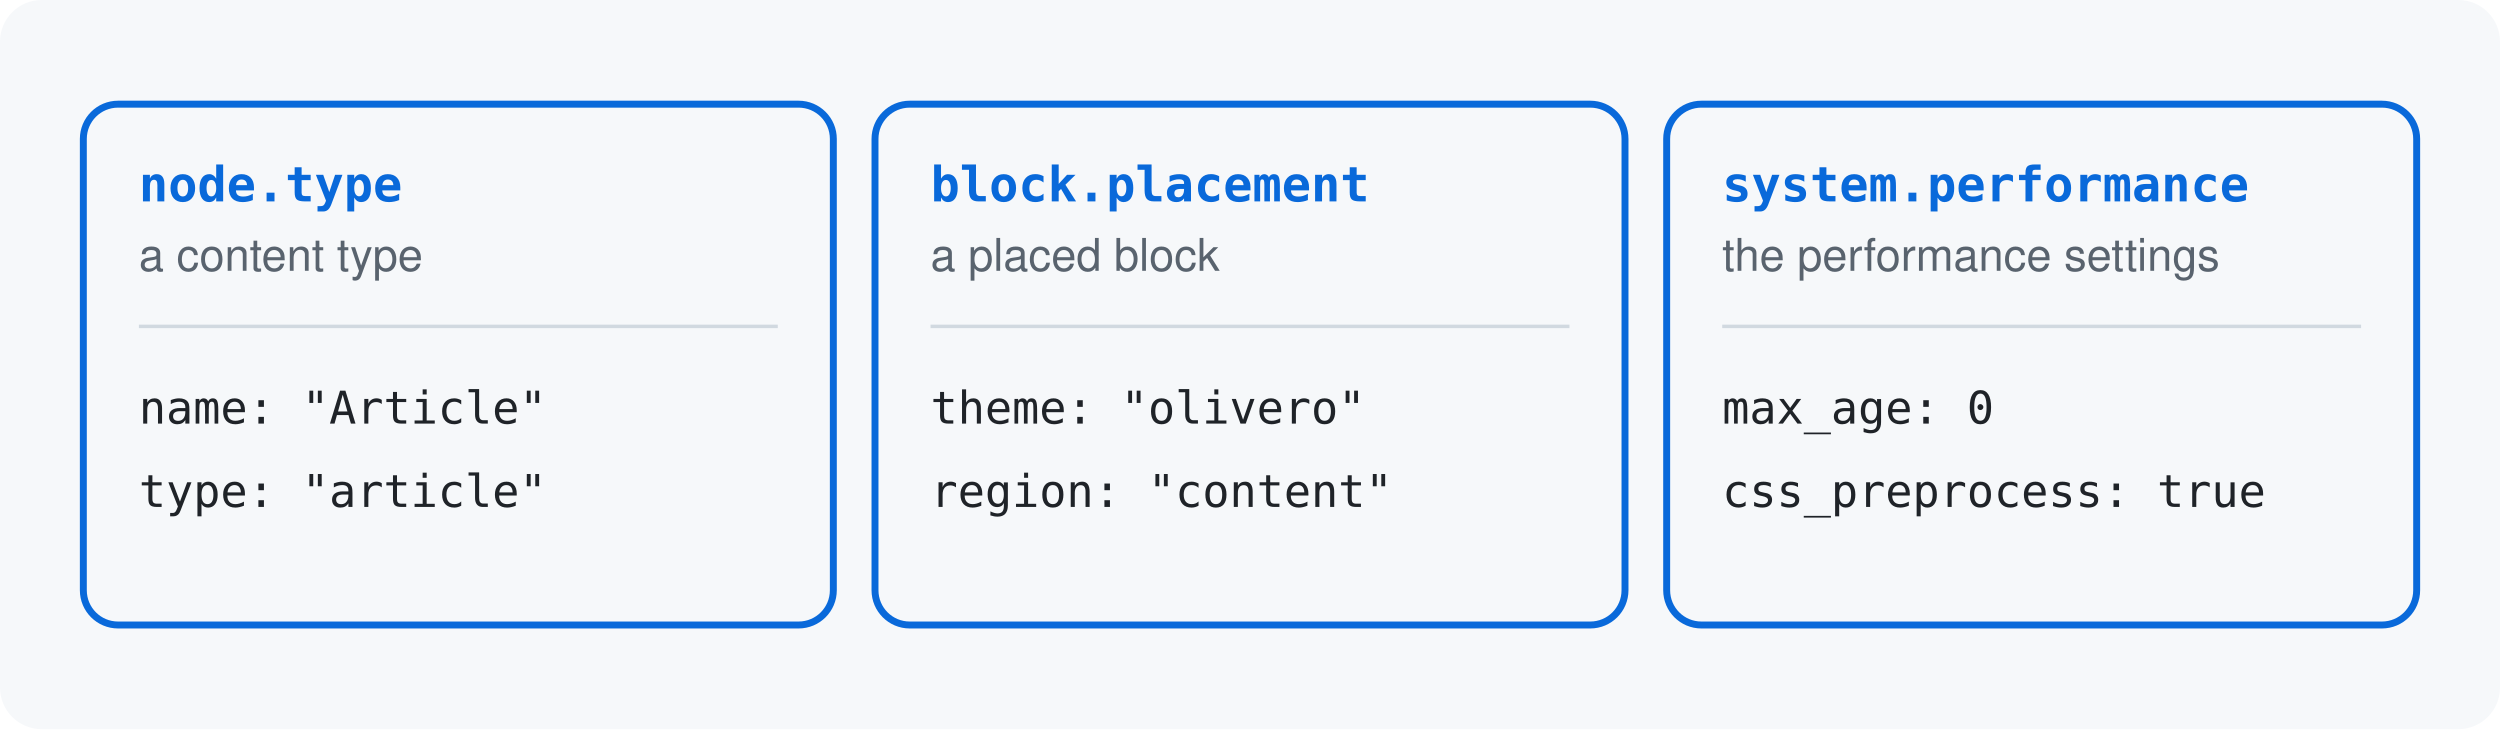
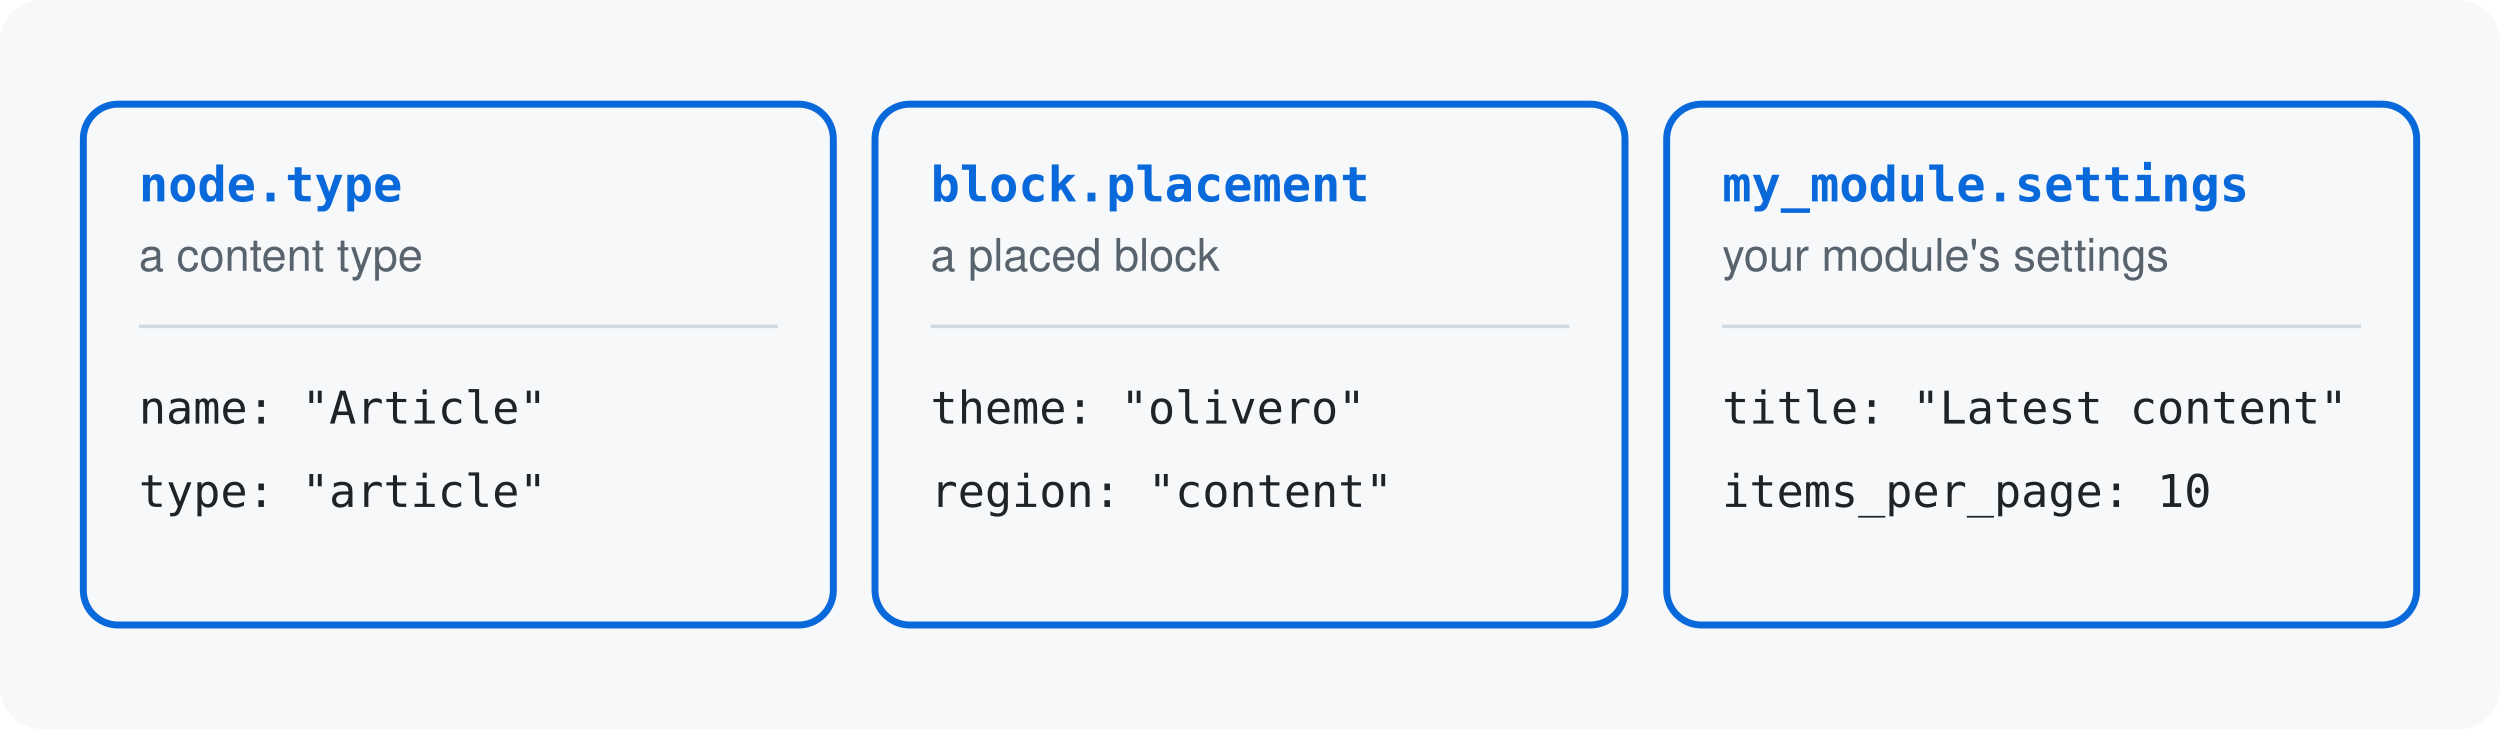
<svg xmlns="http://www.w3.org/2000/svg" viewBox="0 0 720 210" role="img" aria-labelledby="t">
  <style>
    .bg { fill: #F6F8FA; }
    .ink { fill: #1F2328; }
    .muted { fill: #59636E; }
    .line { stroke: #D1D9E0; stroke-width: 1; }
    .resource { fill: none; stroke: #0969DA; stroke-width: 2; }
    .resource-label { fill: #0969DA; }
    text { font-family: -apple-system, BlinkMacSystemFont, "Segoe UI", Helvetica, Arial, sans-serif; font-size: 14px; }
    .code { font-family: ui-monospace, SFMono-Regular, Menlo, monospace; }
    .bold { font-weight: 600; }
    .small { font-size: 13px; }
    @media (prefers-color-scheme: dark) {
      .bg { fill: #151B23; }
      .ink { fill: #F0F6FC; }
      .muted { fill: #9198A1; }
      .line { stroke: #3D444D; }
      .resource { stroke: #4493F8; }
      .resource-label { fill: #4493F8; }
    }
  </style>
  <rect class="bg" x="0" y="0" width="720" height="210" rx="12" />
  <rect class="resource" x="24" y="30" width="216" height="150" rx="10" />
  <text class="resource-label bold code" x="40" y="58" font-size="15">node.type</text>
  <text class="muted small" x="40" y="78">a content type</text>
  <line class="line" x1="40" y1="94" x2="224" y2="94" />
  <text class="ink code small" x="40" y="122">name: "Article"</text>
  <text class="ink code small" x="40" y="146">type: "article"</text>
  <rect class="resource" x="252" y="30" width="216" height="150" rx="10" />
  <text class="resource-label bold code" x="268" y="58" font-size="15">block.placement</text>
  <text class="muted small" x="268" y="78">a placed block</text>
  <line class="line" x1="268" y1="94" x2="452" y2="94" />
  <text class="ink code small" x="268" y="122">theme: "olivero"</text>
  <text class="ink code small" x="268" y="146">region: "content"</text>
  <rect class="resource" x="480" y="30" width="216" height="150" rx="10" />
-   <text class="resource-label bold code" x="496" y="58" font-size="15">system.performance</text>
-   <text class="muted small" x="496" y="78">the performance settings</text>
+   <text class="resource-label bold code" x="496" y="58" font-size="15">my_module.settings</text>
+   <text class="muted small" x="496" y="78">your module's settings</text>
  <line class="line" x1="496" y1="94" x2="680" y2="94" />
-   <text class="ink code small" x="496" y="122">max_age: 0</text>
-   <text class="ink code small" x="496" y="146">css_preprocess: true</text>
+   <text class="ink code small" x="496" y="122">title: "Latest content"</text>
+   <text class="ink code small" x="496" y="146">items_per_page: 10</text>
</svg>
